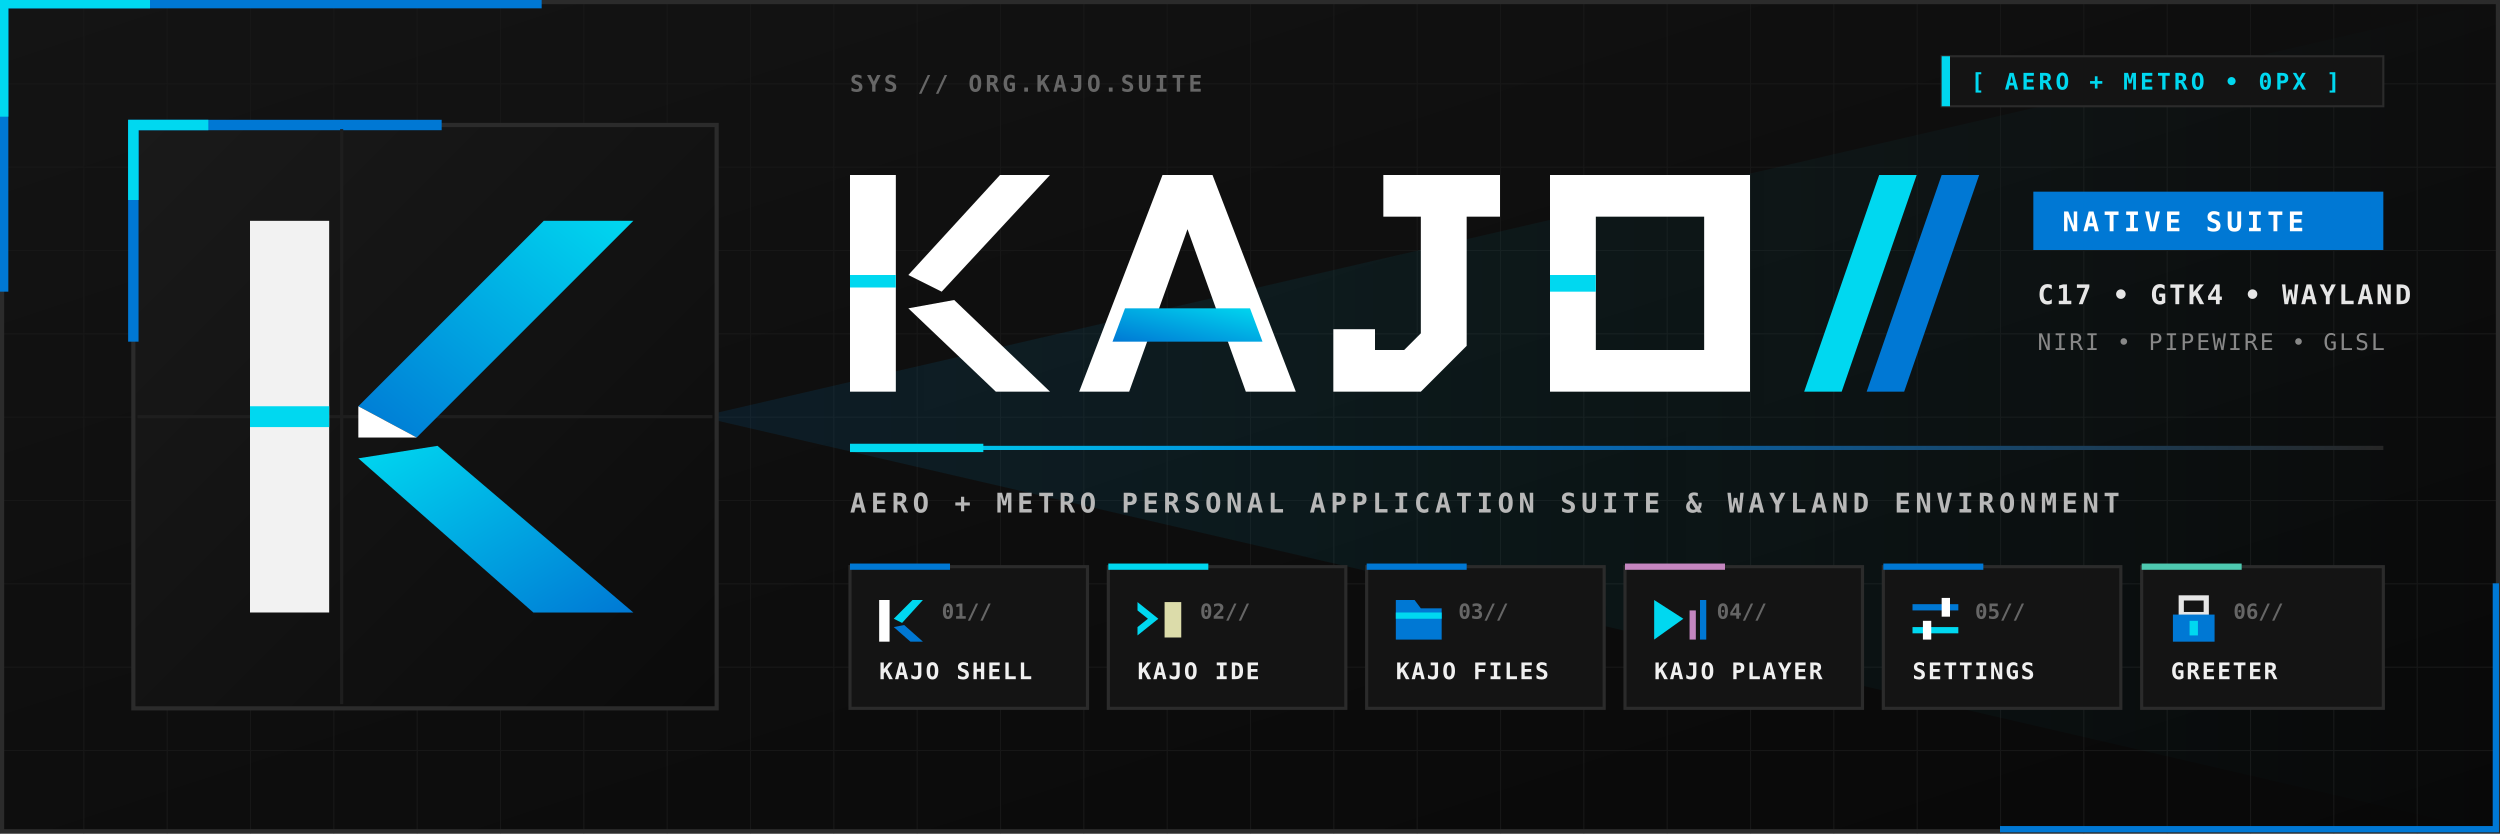
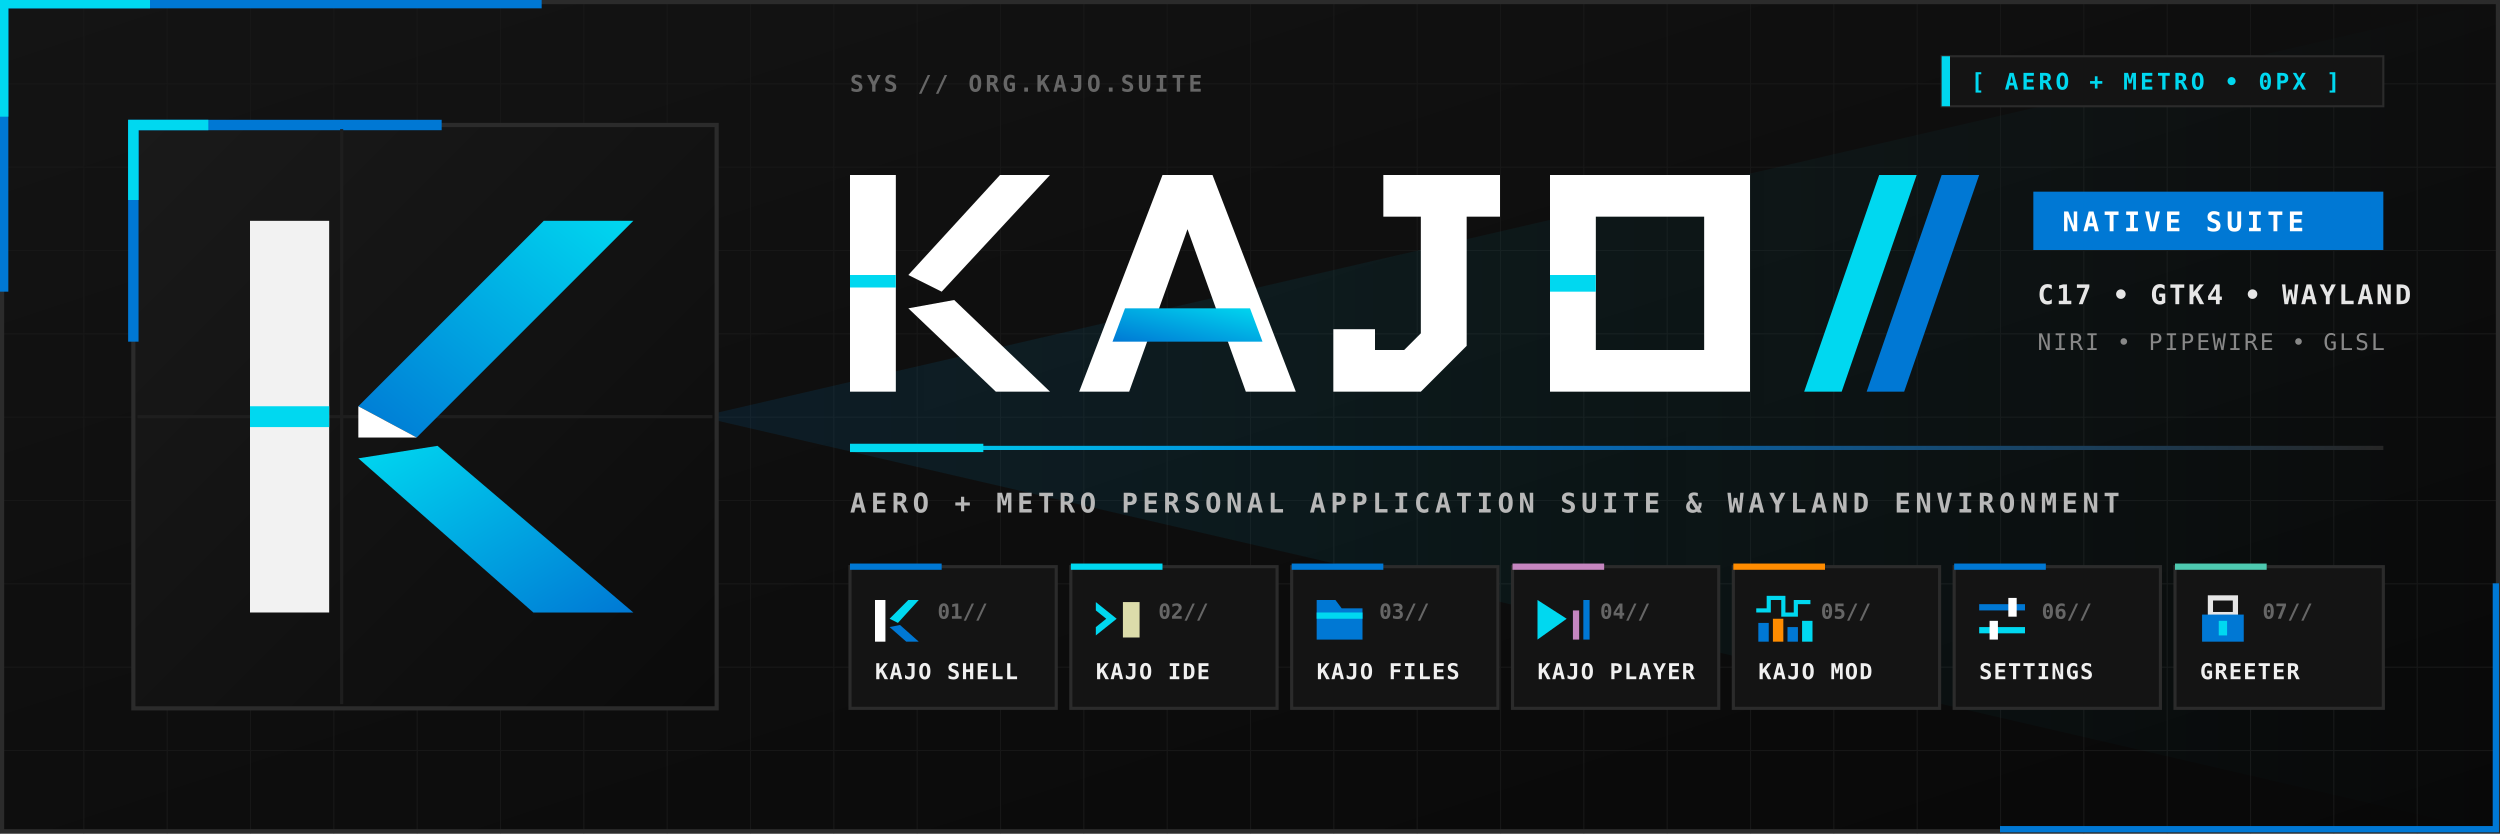
<svg xmlns="http://www.w3.org/2000/svg" viewBox="0 0 1200 400" width="100%" height="100%">
  <defs>
    <linearGradient id="banner-bg" x1="0%" y1="0%" x2="100%" y2="100%">
      <stop offset="0%" stop-color="#141414" />
      <stop offset="55%" stop-color="#0d0d0d" />
      <stop offset="100%" stop-color="#080808" />
    </linearGradient>
    <linearGradient id="emblem-bg" x1="0%" y1="0%" x2="100%" y2="100%">
      <stop offset="0%" stop-color="#1a1a1a" />
      <stop offset="100%" stop-color="#0b0b0b" />
    </linearGradient>
    <linearGradient id="kajo-beam" x1="0%" y1="100%" x2="100%" y2="0%">
      <stop offset="0%" stop-color="#0078d4" />
      <stop offset="100%" stop-color="#00d8f0" />
    </linearGradient>
    <linearGradient id="kajo-lower" x1="0%" y1="0%" x2="100%" y2="100%">
      <stop offset="0%" stop-color="#00d8f0" />
      <stop offset="100%" stop-color="#0078d4" />
    </linearGradient>
    <linearGradient id="ambient-ray" x1="0%" y1="50%" x2="100%" y2="50%">
      <stop offset="0%" stop-color="#0078d4" stop-opacity="0.12" />
      <stop offset="45%" stop-color="#00d8f0" stop-opacity="0.05" />
      <stop offset="100%" stop-color="#00d8f0" stop-opacity="0.0" />
    </linearGradient>
    <linearGradient id="horizon-line" x1="0%" y1="0%" x2="100%" y2="0%">
      <stop offset="0%" stop-color="#00d8f0" />
      <stop offset="35%" stop-color="#0078d4" />
      <stop offset="100%" stop-color="#262626" />
    </linearGradient>
    <pattern id="tech-grid" width="40" height="40" patternUnits="userSpaceOnUse">
      <path d="M 40 0 L 0 0 0 40" fill="none" stroke="#171717" stroke-width="1" />
    </pattern>
  </defs>
  <rect x="0" y="0" width="1200" height="400" fill="url(#banner-bg)" />
  <rect x="0" y="0" width="1200" height="400" fill="url(#tech-grid)" />
  <polygon points="336,200 1200,0 1200,400" fill="url(#ambient-ray)" />
  <rect x="1" y="1" width="1198" height="398" fill="none" stroke="#2b2b2b" stroke-width="2" />
  <path d="M 2 140 L 2 2 L 260 2" fill="none" stroke="#0078d4" stroke-width="4" />
  <path d="M 2 56 L 2 2 L 72 2" fill="none" stroke="#00d8f0" stroke-width="4" />
  <path d="M 1198 280 L 1198 398 L 960 398" fill="none" stroke="#0078d4" stroke-width="3" />
  <g font-family="'Fira Code', 'JetBrains Mono', 'Cascadia Code', monospace" font-size="11" font-weight="600" letter-spacing="1.5">
    <text x="408" y="44" fill="#666666">SYS // ORG.KAJO.SUITE</text>
    <rect x="932" y="27" width="212" height="24" fill="#141414" stroke="#2b2b2b" stroke-width="1" />
    <rect x="932" y="27" width="4" height="24" fill="#00d8f0" />
    <text x="946" y="43" fill="#00d8f0">[ AERO + METRO • 0PX ]</text>
  </g>
  <g transform="translate(64, 60)">
    <rect x="0" y="0" width="280" height="280" fill="url(#emblem-bg)" stroke="#2b2b2b" stroke-width="2" />
    <path d="M 0 104 L 0 0 L 148 0" fill="none" stroke="#0078d4" stroke-width="5" />
    <path d="M 0 36 L 0 0 L 36 0" fill="none" stroke="#00d8f0" stroke-width="5" />
    <line x1="2" y1="140" x2="278" y2="140" stroke="#1e1e1e" stroke-width="1.5" />
    <line x1="100" y1="2" x2="100" y2="278" stroke="#1e1e1e" stroke-width="1.5" />
    <polygon points="56,46 94,46 94,234 56,234" fill="#f2f2f2" />
    <rect x="56" y="135" width="38" height="10" fill="#00d8f0" />
    <polygon points="108,135 197,46 240,46 136,150" fill="url(#kajo-beam)" />
    <polygon points="146,154 240,234 192,234 108,160" fill="url(#kajo-lower)" />
    <polygon points="108,135 136,150 108,150" fill="#ffffff" />
  </g>
  <g transform="translate(408, 84)">
    <polygon points="0,0 22,0 22,104 0,104" fill="#ffffff" />
    <rect x="0" y="48" width="22" height="6" fill="#00d8f0" />
    <polygon points="28,48 72,0 96,0 44,56" fill="#ffffff" />
    <polygon points="50,60 96,104 70,104 28,64" fill="#ffffff" />
    <polygon points="150,0 174,0 214,104 190,104 162,26 134,104 110,104" fill="#ffffff" />
    <polygon points="132,64 192,64 198,80 126,80" fill="url(#kajo-beam)" />
    <polygon points="256,0 312,0 312,20 296,20 296,82 274,104 232,104 232,74 252,74 252,84 266,84 274,76 274,20 256,20" fill="#ffffff" />
    <path d="M 336 0 L 432 0 L 432 104 L 336 104 Z M 358 20 L 358 84 L 410 84 L 410 20 Z" fill="#ffffff" fill-rule="evenodd" />
    <rect x="336" y="48" width="22" height="8" fill="#00d8f0" />
    <polygon points="494,0 512,0 476,104 458,104" fill="#00d8f0" />
    <polygon points="524,0 542,0 506,104 488,104" fill="#0078d4" />
    <g transform="translate(568, 8)" font-family="'Fira Code', 'JetBrains Mono', 'Cascadia Code', monospace">
      <rect x="0" y="0" width="168" height="28" fill="#0078d4" />
      <text x="14" y="19" fill="#ffffff" font-size="13" font-weight="700" letter-spacing="2">NATIVE SUITE</text>
      <text x="2" y="54" fill="#e6e6e6" font-size="13" font-weight="700" letter-spacing="1.2">C17 • GTK4 • WAYLAND</text>
      <text x="2" y="76" fill="#888888" font-size="11" letter-spacing="1">NIRI • PIPEWIRE • GLSL</text>
    </g>
  </g>
  <rect x="408" y="214" width="736" height="2" fill="url(#horizon-line)" />
  <rect x="408" y="213" width="64" height="4" fill="#00d8f0" />
  <text x="408" y="246" fill="#b8b8b8" font-family="'Fira Code', 'JetBrains Mono', 'Cascadia Code', monospace" font-size="13" font-weight="600" letter-spacing="2.2">
    AERO + METRO PERSONAL APPLICATION SUITE &amp; WAYLAND ENVIRONMENT
  </text>
  <g transform="translate(408, 272)" font-family="'Fira Code', 'JetBrains Mono', 'Cascadia Code', monospace">
    <g transform="translate(0, 0)">
-       <rect x="0" y="0" width="114" height="68" fill="#141414" stroke="#2b2b2b" stroke-width="1.5" />
-       <line x1="0" y1="0" x2="48" y2="0" stroke="#0078d4" stroke-width="3" />
-       <polygon points="14,16 19,16 19,36 14,36" fill="#ffffff" />
-       <polygon points="21,25 30,16 35,16 25,27" fill="#00d8f0" />
-       <polygon points="26,28 35,36 29,36 21,29" fill="#0078d4" />
-       <text x="44" y="25" fill="#666666" font-size="10" font-weight="700">01//</text>
-       <text x="14" y="54" fill="#f0f0f0" font-size="11" font-weight="700" letter-spacing="0.8">KAJO SHELL</text>
+       <rect x="0" y="0" width="99" height="68" fill="#141414" stroke="#2b2b2b" stroke-width="1.5" />
+       <line x1="0" y1="0" x2="44" y2="0" stroke="#0078d4" stroke-width="3" />
+       <polygon points="12,16 17,16 17,36 12,36" fill="#ffffff" />
+       <polygon points="19,25 28,16 33,16 23,27" fill="#00d8f0" />
+       <polygon points="24,28 33,36 27,36 19,29" fill="#0078d4" />
+       <text x="42" y="25" fill="#666666" font-size="10" font-weight="700">01//</text>
+       <text x="12" y="54" fill="#f0f0f0" font-size="10.5" font-weight="700" letter-spacing="0.6">KAJO SHELL</text>
    </g>
-     <g transform="translate(124, 0)">
-       <rect x="0" y="0" width="114" height="68" fill="#141414" stroke="#2b2b2b" stroke-width="1.5" />
-       <line x1="0" y1="0" x2="48" y2="0" stroke="#00d8f0" stroke-width="3" />
-       <polygon points="14,17 24,25 14,33 14,29 19,25 14,21" fill="#00d8f0" />
-       <rect x="27" y="17" width="8" height="17" fill="#dcdcaa" />
-       <text x="44" y="25" fill="#666666" font-size="10" font-weight="700">02//</text>
-       <text x="14" y="54" fill="#f0f0f0" font-size="11" font-weight="700" letter-spacing="0.8">KAJO IDE</text>
+     <g transform="translate(106, 0)">
+       <rect x="0" y="0" width="99" height="68" fill="#141414" stroke="#2b2b2b" stroke-width="1.5" />
+       <line x1="0" y1="0" x2="44" y2="0" stroke="#00d8f0" stroke-width="3" />
+       <polygon points="12,17 22,25 12,33 12,29 17,25 12,21" fill="#00d8f0" />
+       <rect x="25" y="17" width="8" height="17" fill="#dcdcaa" />
+       <text x="42" y="25" fill="#666666" font-size="10" font-weight="700">02//</text>
+       <text x="12" y="54" fill="#f0f0f0" font-size="10.5" font-weight="700" letter-spacing="0.6">KAJO IDE</text>
    </g>
-     <g transform="translate(248, 0)">
-       <rect x="0" y="0" width="114" height="68" fill="#141414" stroke="#2b2b2b" stroke-width="1.5" />
-       <line x1="0" y1="0" x2="48" y2="0" stroke="#0078d4" stroke-width="3" />
-       <polygon points="14,16 23,16 26,20 36,20 36,35 14,35" fill="#0078d4" />
-       <rect x="14" y="22" width="22" height="3" fill="#00d8f0" />
-       <text x="44" y="25" fill="#666666" font-size="10" font-weight="700">03//</text>
-       <text x="14" y="54" fill="#f0f0f0" font-size="11" font-weight="700" letter-spacing="0.8">KAJO FILES</text>
+     <g transform="translate(212, 0)">
+       <rect x="0" y="0" width="99" height="68" fill="#141414" stroke="#2b2b2b" stroke-width="1.5" />
+       <line x1="0" y1="0" x2="44" y2="0" stroke="#0078d4" stroke-width="3" />
+       <polygon points="12,16 21,16 24,20 34,20 34,35 12,35" fill="#0078d4" />
+       <rect x="12" y="22" width="22" height="3" fill="#00d8f0" />
+       <text x="42" y="25" fill="#666666" font-size="10" font-weight="700">03//</text>
+       <text x="12" y="54" fill="#f0f0f0" font-size="10.5" font-weight="700" letter-spacing="0.6">KAJO FILES</text>
    </g>
-     <g transform="translate(372, 0)">
-       <rect x="0" y="0" width="114" height="68" fill="#141414" stroke="#2b2b2b" stroke-width="1.5" />
-       <line x1="0" y1="0" x2="48" y2="0" stroke="#c586c0" stroke-width="3" />
-       <polygon points="14,16 28,25 14,35" fill="#00d8f0" />
-       <rect x="31" y="21" width="3" height="14" fill="#c586c0" />
-       <rect x="36" y="16" width="3" height="19" fill="#0078d4" />
-       <text x="44" y="25" fill="#666666" font-size="10" font-weight="700">04//</text>
-       <text x="14" y="54" fill="#f0f0f0" font-size="11" font-weight="700" letter-spacing="0.8">KAJO PLAYER</text>
+     <g transform="translate(318, 0)">
+       <rect x="0" y="0" width="99" height="68" fill="#141414" stroke="#2b2b2b" stroke-width="1.5" />
+       <line x1="0" y1="0" x2="44" y2="0" stroke="#c586c0" stroke-width="3" />
+       <polygon points="12,16 26,25 12,35" fill="#00d8f0" />
+       <rect x="29" y="21" width="3" height="14" fill="#c586c0" />
+       <rect x="34" y="16" width="3" height="19" fill="#0078d4" />
+       <text x="42" y="25" fill="#666666" font-size="10" font-weight="700">04//</text>
+       <text x="12" y="54" fill="#f0f0f0" font-size="10.5" font-weight="700" letter-spacing="0.6">KAJO PLAYER</text>
    </g>
-     <g transform="translate(496, 0)">
-       <rect x="0" y="0" width="114" height="68" fill="#141414" stroke="#2b2b2b" stroke-width="1.5" />
-       <line x1="0" y1="0" x2="48" y2="0" stroke="#0078d4" stroke-width="3" />
-       <rect x="14" y="18" width="22" height="3" fill="#0078d4" />
-       <rect x="28" y="15" width="4" height="9" fill="#ffffff" />
-       <rect x="14" y="29" width="22" height="3" fill="#00d8f0" />
-       <rect x="19" y="26" width="4" height="9" fill="#ffffff" />
-       <text x="44" y="25" fill="#666666" font-size="10" font-weight="700">05//</text>
-       <text x="14" y="54" fill="#f0f0f0" font-size="11" font-weight="700" letter-spacing="0.8">SETTINGS</text>
+     <g transform="translate(424, 0)">
+       <rect x="0" y="0" width="99" height="68" fill="#141414" stroke="#2b2b2b" stroke-width="1.5" />
+       <line x1="0" y1="0" x2="44" y2="0" stroke="#ff8c00" stroke-width="3" />
+       <polyline points="12,21 17,21 17,15 24,15 24,23 30,23 30,17 36,17" fill="none" stroke="#00d8f0" stroke-width="2" stroke-linecap="square" stroke-linejoin="miter" />
+       <rect x="12" y="27" width="5" height="9" fill="#0078d4" />
+       <rect x="19" y="25" width="5" height="11" fill="#ff8c00" />
+       <rect x="26" y="29" width="5" height="7" fill="#0078d4" />
+       <rect x="33" y="26" width="5" height="10" fill="#00d8f0" />
+       <text x="42" y="25" fill="#666666" font-size="10" font-weight="700">05//</text>
+       <text x="12" y="54" fill="#f0f0f0" font-size="10.5" font-weight="700" letter-spacing="0.6">KAJO MOD</text>
    </g>
-     <g transform="translate(620, 0)">
-       <rect x="0" y="0" width="116" height="68" fill="#141414" stroke="#2b2b2b" stroke-width="1.5" />
-       <line x1="0" y1="0" x2="48" y2="0" stroke="#4ec9b0" stroke-width="3" />
-       <rect x="19" y="15" width="12" height="8" fill="none" stroke="#e6e6e6" stroke-width="2.5" />
-       <rect x="15" y="23" width="20" height="13" fill="#0078d4" />
-       <rect x="23" y="26" width="4" height="7" fill="#00d8f0" />
-       <text x="44" y="25" fill="#666666" font-size="10" font-weight="700">06//</text>
-       <text x="14" y="54" fill="#f0f0f0" font-size="11" font-weight="700" letter-spacing="0.8">GREETER</text>
+     <g transform="translate(530, 0)">
+       <rect x="0" y="0" width="99" height="68" fill="#141414" stroke="#2b2b2b" stroke-width="1.5" />
+       <line x1="0" y1="0" x2="44" y2="0" stroke="#0078d4" stroke-width="3" />
+       <rect x="12" y="18" width="22" height="3" fill="#0078d4" />
+       <rect x="26" y="15" width="4" height="9" fill="#ffffff" />
+       <rect x="12" y="29" width="22" height="3" fill="#00d8f0" />
+       <rect x="17" y="26" width="4" height="9" fill="#ffffff" />
+       <text x="42" y="25" fill="#666666" font-size="10" font-weight="700">06//</text>
+       <text x="12" y="54" fill="#f0f0f0" font-size="10.5" font-weight="700" letter-spacing="0.6">SETTINGS</text>
+     </g>
+     <g transform="translate(636, 0)">
+       <rect x="0" y="0" width="100" height="68" fill="#141414" stroke="#2b2b2b" stroke-width="1.5" />
+       <line x1="0" y1="0" x2="44" y2="0" stroke="#4ec9b0" stroke-width="3" />
+       <rect x="17" y="15" width="12" height="8" fill="none" stroke="#e6e6e6" stroke-width="2.5" />
+       <rect x="13" y="23" width="20" height="13" fill="#0078d4" />
+       <rect x="21" y="26" width="4" height="7" fill="#00d8f0" />
+       <text x="42" y="25" fill="#666666" font-size="10" font-weight="700">07//</text>
+       <text x="12" y="54" fill="#f0f0f0" font-size="10.5" font-weight="700" letter-spacing="0.6">GREETER</text>
    </g>
  </g>
</svg>
